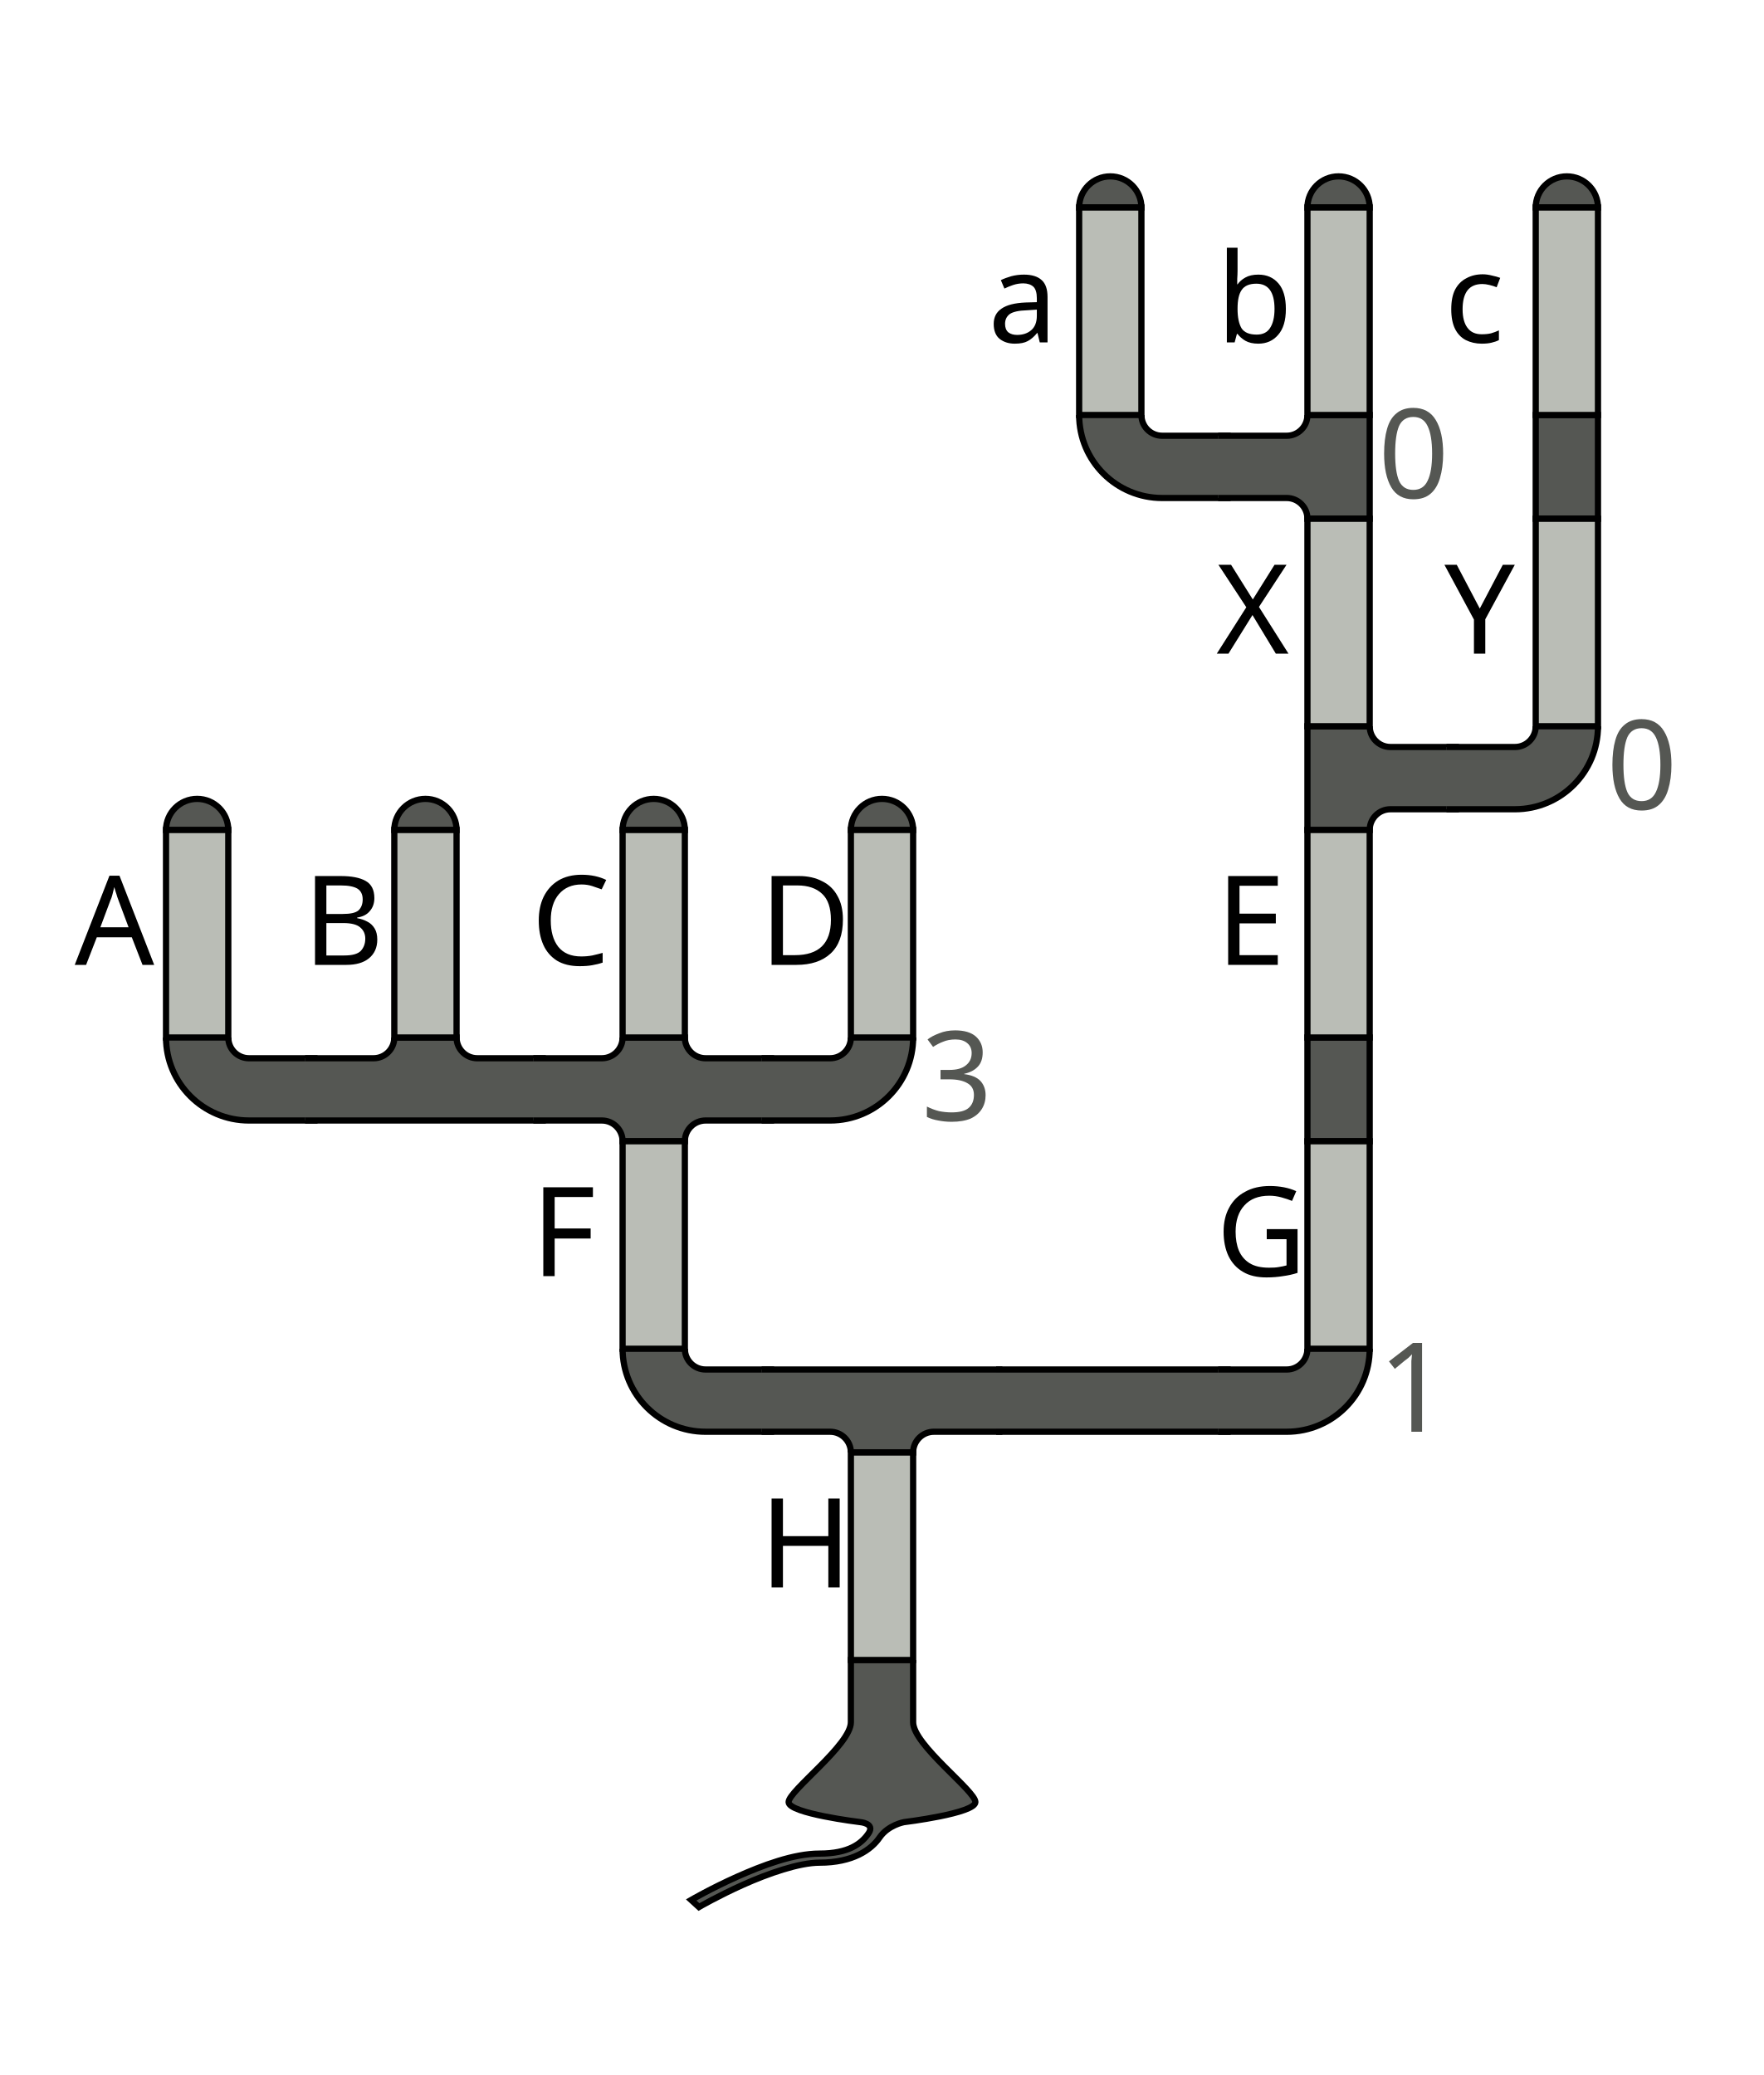
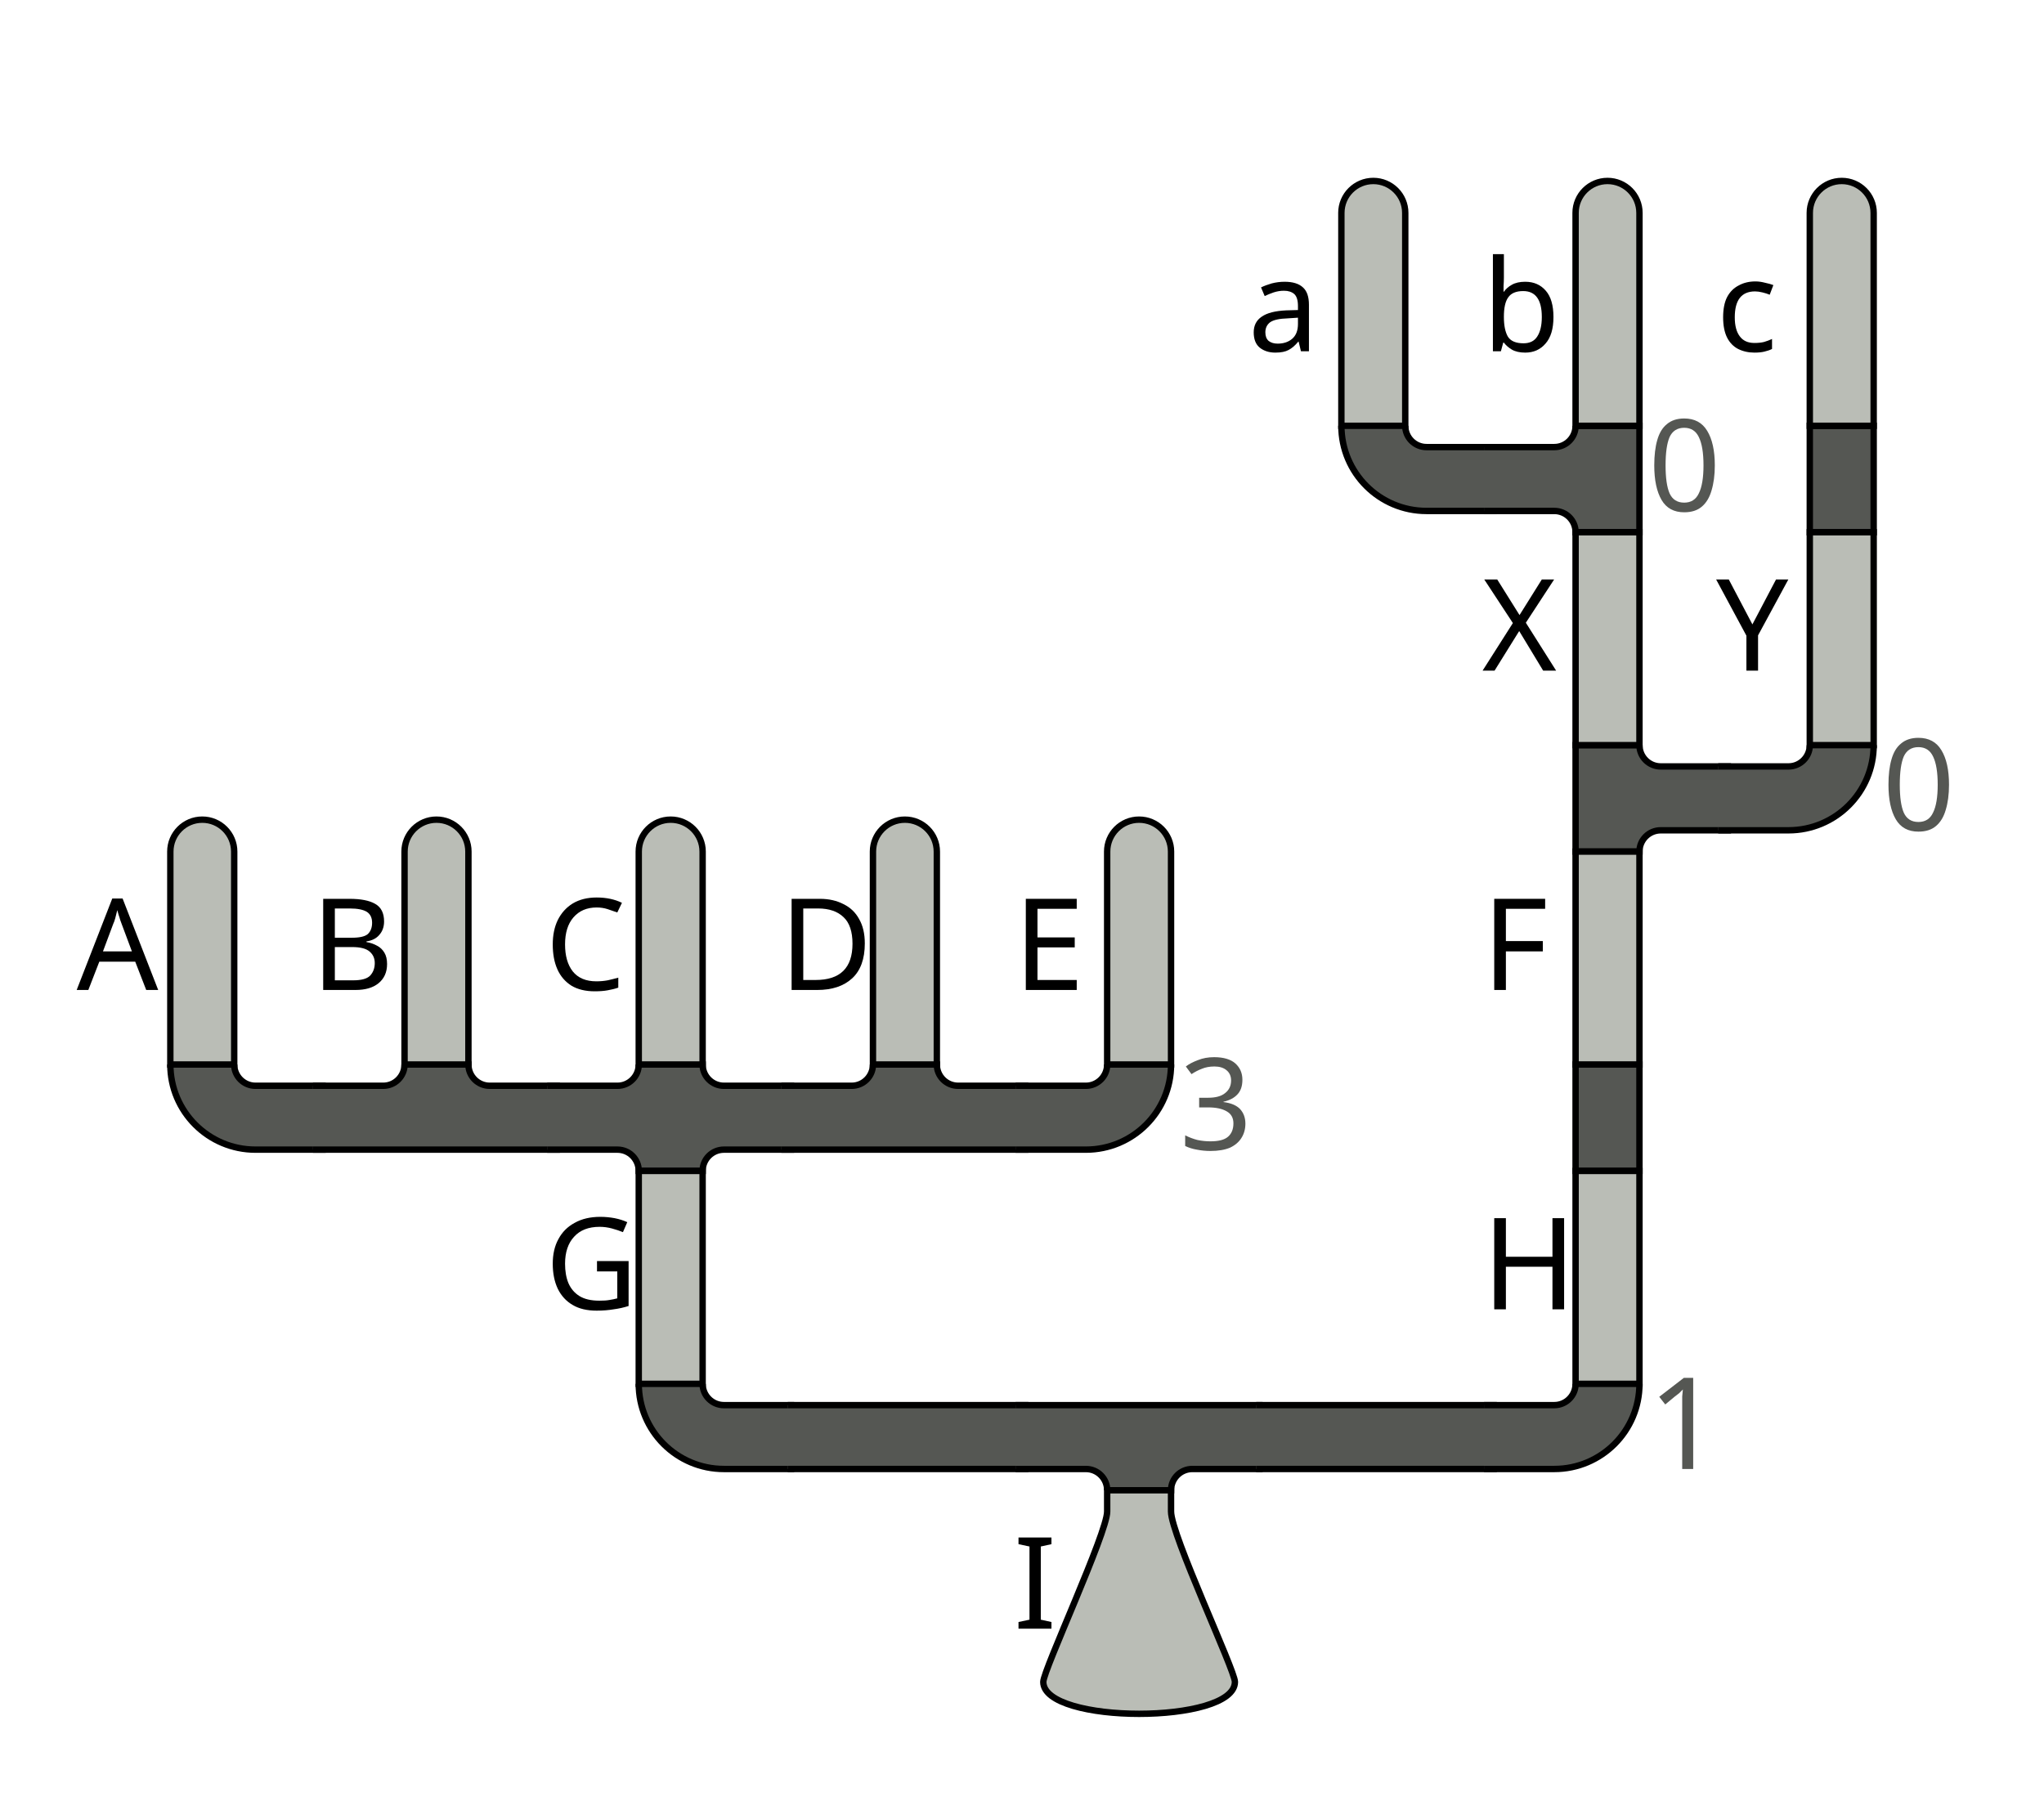
- <svg xmlns="http://www.w3.org/2000/svg" height="100mm" width="85mm" viewBox="0 0 85 100">
-   <path style="         opacity:1;         fill:#555753;         stroke:#000000;         stroke-width:0.3;         paint-order:markers fill stroke" d="          M 55 10         a 1.5 1.5, 0, 0, 0, -3 0         Z     " />
-   <path style="         opacity:1;         fill:#555753;         stroke:#000000;         stroke-width:0.3;         paint-order:markers fill stroke" d="          M 66 10         a 1.5 1.5, 0, 0, 0, -3 0         Z     " />
-   <path style="         opacity:1;         fill:#555753;         stroke:#000000;         stroke-width:0.3;         paint-order:markers fill stroke" d="          M 77 10         a 1.5 1.5, 0, 0, 0, -3 0         Z     " />
-   <path style="         opacity:1;         fill:#555753;         stroke:none;         paint-order:markers fill stroke" d="         M 52 20         a 4.0,4.0 0 0 0 4.0,4.0          h 3.3          v -3          h -3.3          a 1.0,1.0 0 0 1 -1.0,-1.0          Z" />
-   <path style="         opacity:1;         fill:none;         stroke:#000000;         stroke-width:0.3;         paint-order:markers fill stroke" d="         M 52 20         a 4.0,4.0 0 0 0 4.0,4.0          h 3.3          m 0 -3          h -3.3          a 1.0,1.0 0 0 1 -1.0,-1.0          " />
-   <path style="         opacity:1;         fill:#555753;         stroke:none;         paint-order:markers fill stroke" d="         M 63 20         h 3         v 5         h -3          a 1.0,1.0 0 0 0 -1.0,-1.0         h -3.3         v -3         h 3.3         a 1.0,1.0 0 0 0 1.0,-1.0         Z" />
-   <path style="         opacity:1;         fill:none;         stroke:#000000;         stroke-width:0.3;         paint-order:markers fill stroke" d="         M 63 20         h 3         v 5         h -3          a 1.0,1.0 0 0 0 -1.0,-1.0         h -3.3         m 0 -3         h 3.3         a 1.0,1.0 0 0 0 1.0,-1.0         " />
-   <rect height="5" width="3" style="         opacity:1;         fill:#555753;         stroke:#000000;         stroke-width:0.3;         paint-order:markers fill stroke" x="74" y="20" />
-   <path style="         opacity:1;         fill:#555753;         stroke:#000000;         stroke-width:0.3;         paint-order:markers fill stroke" d="          M 11 40         a 1.5 1.5, 0, 0, 0, -3 0         Z     " />
-   <path style="         opacity:1;         fill:#555753;         stroke:#000000;         stroke-width:0.3;         paint-order:markers fill stroke" d="          M 22 40         a 1.5 1.5, 0, 0, 0, -3 0         Z     " />
-   <path style="         opacity:1;         fill:#555753;         stroke:#000000;         stroke-width:0.3;         paint-order:markers fill stroke" d="          M 33 40         a 1.5 1.5, 0, 0, 0, -3 0         Z     " />
-   <path style="         opacity:1;         fill:#555753;         stroke:#000000;         stroke-width:0.3;         paint-order:markers fill stroke" d="          M 44 40         a 1.5 1.5, 0, 0, 0, -3 0         Z     " />
-   <path style="         opacity:1;         fill:#555753;         stroke:none;         paint-order:markers fill stroke" d="         M 66 35         h -3         v 5         h 3          a 1.0,1.0 0 0 1 1.0,-1.0         h 3.3         v -3         h -3.3         a 1.0,1.0 0 0 1 -1.0,-1.0         Z" />
-   <path style="         opacity:1;         fill:none;         stroke:#000000;         stroke-width:0.3;         paint-order:markers fill stroke" d="         M 66 35         h -3         v 5         h 3          a 1.0,1.0 0 0 1 1.0,-1.0         h 3.3         m 0 -3         h -3.3         a 1.0,1.0 0 0 1 -1.0,-1.0         " />
-   <path style="         opacity:1;         fill:#555753;         stroke:none;         paint-order:markers fill stroke" d="         M 77 35         a 4.0,4.0 0 0 1 -4.0,4.0          h -3.3          v -3          h 3.3          a 1.0,1.0 0 0 0 1.0,-1.0          Z" />
-   <path style="         opacity:1;         fill:none;         stroke:#000000;         stroke-width:0.3;         paint-order:markers fill stroke" d="         M 77 35         a 4.0,4.0 0 0 1 -4.0,4.0          h -3.3          m 0 -3          h 3.3          a 1.0,1.0 0 0 0 1.0,-1.0          " />
+ <svg xmlns="http://www.w3.org/2000/svg" height="85mm" width="96mm" viewBox="0 0 96 85">
+   <path style="         opacity:1;         fill:#555753;         stroke:none;         paint-order:markers fill stroke" d="         M 63 20         a 4.0,4.0 0 0 0 4.0,4.0          h 3.3          v -3          h -3.3          a 1.0,1.0 0 0 1 -1.0,-1.0          Z" />
+   <path style="         opacity:1;         fill:none;         stroke:#000000;         stroke-width:0.3;         paint-order:markers fill stroke" d="         M 63 20         a 4.0,4.0 0 0 0 4.0,4.0          h 3.3          m 0 -3          h -3.3          a 1.0,1.0 0 0 1 -1.0,-1.0          " />
+   <path style="         opacity:1;         fill:#555753;         stroke:none;         paint-order:markers fill stroke" d="         M 74 20         h 3         v 5         h -3          a 1.0,1.0 0 0 0 -1.0,-1.0         h -3.3         v -3         h 3.3         a 1.0,1.0 0 0 0 1.0,-1.0         Z" />
+   <path style="         opacity:1;         fill:none;         stroke:#000000;         stroke-width:0.3;         paint-order:markers fill stroke" d="         M 74 20         h 3         v 5         h -3          a 1.0,1.0 0 0 0 -1.0,-1.0         h -3.3         m 0 -3         h 3.3         a 1.0,1.0 0 0 0 1.0,-1.0         " />
+   <rect height="5" width="3" style="         opacity:1;         fill:#555753;         stroke:#000000;         stroke-width:0.3;         paint-order:markers fill stroke" x="85" y="20" />
+   <path style="         opacity:1;         fill:#555753;         stroke:none;         paint-order:markers fill stroke" d="         M 77 35         h -3         v 5         h 3          a 1.0,1.0 0 0 1 1.0,-1.0         h 3.3         v -3         h -3.3         a 1.0,1.0 0 0 1 -1.0,-1.0         Z" />
+   <path style="         opacity:1;         fill:none;         stroke:#000000;         stroke-width:0.3;         paint-order:markers fill stroke" d="         M 77 35         h -3         v 5         h 3          a 1.0,1.0 0 0 1 1.0,-1.0         h 3.3         m 0 -3         h -3.3         a 1.0,1.0 0 0 1 -1.0,-1.0         " />
+   <path style="         opacity:1;         fill:#555753;         stroke:none;         paint-order:markers fill stroke" d="         M 88 35         a 4.0,4.0 0 0 1 -4.0,4.0          h -3.3          v -3          h 3.3          a 1.0,1.0 0 0 0 1.0,-1.0          Z" />
+   <path style="         opacity:1;         fill:none;         stroke:#000000;         stroke-width:0.3;         paint-order:markers fill stroke" d="         M 88 35         a 4.0,4.0 0 0 1 -4.0,4.0          h -3.3          m 0 -3          h 3.3          a 1.0,1.0 0 0 0 1.0,-1.0          " />
  <path style="         opacity:1;         fill:#555753;         stroke:none;         paint-order:markers fill stroke" d="         M 8 50         a 4.0,4.0 0 0 0 4.0,4.0          h 3.3          v -3          h -3.3          a 1.0,1.0 0 0 1 -1.0,-1.0          Z" />
  <path style="         opacity:1;         fill:none;         stroke:#000000;         stroke-width:0.3;         paint-order:markers fill stroke" d="         M 8 50         a 4.0,4.0 0 0 0 4.0,4.0          h 3.3          m 0 -3          h -3.3          a 1.0,1.0 0 0 1 -1.0,-1.0          " />
  <path style="         opacity:1;         fill:#555753;         stroke:none;         paint-order:markers fill stroke" d="         M 19 50         h 3         a 1.0,1.0 0 0 0 1.0,1.0         h 3.3         v 3         h -11.6         v -3         h 3.3         a 1.0,1.0 0 0 0 1.0,-1.0         Z" />
  <path style="         opacity:1;         fill:none;         stroke:#000000;         stroke-width:0.3;         paint-order:markers fill stroke" d="         M 19 50         h 3         a 1.0,1.0 0 0 0 1.0,1.0         h 3.3         m 0 3         h -11.6         m 0 -3         h 3.3         a 1.0,1.0 0 0 0 1.0,-1.0         " />
  <path style="         opacity:1;         fill:#555753;         stroke:none;         paint-order:markers fill stroke" d="         M 30 50         h 3         a 1.0,1.0 0 0 0 1.0,1.0         h 3.3         v 3         h -3.3         a 1.0,1.0 0 0 0 -1.0,1.0         h -3          a 1.0,1.0 0 0 0 -1.0,-1.0         h -3.3         v -3         h 3.3         a 1.0,1.0 0 0 0 1.0,-1.0         Z" />
  <path style="         opacity:1;         fill:none;         stroke:#000000;         stroke-width:0.3;         paint-order:markers fill stroke" d="         M 30 50         h 3         a 1.0,1.0 0 0 0 1.0,1.0         h 3.3         m 0 3         h -3.3         a 1.0,1.0 0 0 0 -1.0,1.0         h -3          a 1.0,1.0 0 0 0 -1.0,-1.0         h -3.3         m 0 -3         h 3.3         a 1.0,1.0 0 0 0 1.0,-1.0         " />
-   <path style="         opacity:1;         fill:#555753;         stroke:none;         paint-order:markers fill stroke" d="         M 44 50         a 4.0,4.0 0 0 1 -4.0,4.0          h -3.3          v -3          h 3.3          a 1.0,1.0 0 0 0 1.0,-1.0          Z" />
-   <path style="         opacity:1;         fill:none;         stroke:#000000;         stroke-width:0.3;         paint-order:markers fill stroke" d="         M 44 50         a 4.0,4.0 0 0 1 -4.0,4.0          h -3.3          m 0 -3          h 3.3          a 1.0,1.0 0 0 0 1.0,-1.0          " />
-   <rect height="5" width="3" style="         opacity:1;         fill:#555753;         stroke:#000000;         stroke-width:0.3;         paint-order:markers fill stroke" x="63" y="50" />
+   <path style="         opacity:1;         fill:#555753;         stroke:none;         paint-order:markers fill stroke" d="         M 41 50         h 3         a 1.0,1.0 0 0 0 1.0,1.0         h 3.3         v 3         h -11.6         v -3         h 3.3         a 1.0,1.0 0 0 0 1.0,-1.0         Z" />
+   <path style="         opacity:1;         fill:none;         stroke:#000000;         stroke-width:0.3;         paint-order:markers fill stroke" d="         M 41 50         h 3         a 1.0,1.0 0 0 0 1.0,1.0         h 3.3         m 0 3         h -11.6         m 0 -3         h 3.3         a 1.0,1.0 0 0 0 1.0,-1.0         " />
+   <path style="         opacity:1;         fill:#555753;         stroke:none;         paint-order:markers fill stroke" d="         M 55 50         a 4.0,4.0 0 0 1 -4.0,4.0          h -3.3          v -3          h 3.3          a 1.0,1.0 0 0 0 1.0,-1.0          Z" />
+   <path style="         opacity:1;         fill:none;         stroke:#000000;         stroke-width:0.3;         paint-order:markers fill stroke" d="         M 55 50         a 4.0,4.0 0 0 1 -4.0,4.0          h -3.3          m 0 -3          h 3.3          a 1.0,1.0 0 0 0 1.0,-1.0          " />
+   <rect height="5" width="3" style="         opacity:1;         fill:#555753;         stroke:#000000;         stroke-width:0.3;         paint-order:markers fill stroke" x="74" y="50" />
  <path style="         opacity:1;         fill:#555753;         stroke:none;         paint-order:markers fill stroke" d="         M 30 65         a 4.0,4.0 0 0 0 4.0,4.0          h 3.3          v -3          h -3.3          a 1.0,1.0 0 0 1 -1.0,-1.0          Z" />
  <path style="         opacity:1;         fill:none;         stroke:#000000;         stroke-width:0.3;         paint-order:markers fill stroke" d="         M 30 65         a 4.0,4.0 0 0 0 4.0,4.0          h 3.3          m 0 -3          h -3.3          a 1.0,1.0 0 0 1 -1.0,-1.0          " />
-   <path style="         opacity:1;         fill:#555753;         stroke:none;         paint-order:markers fill stroke" d="         M 41 70         h 3         a 1.0,1.0 0 0 1 1.0,-1.0         h 3.3         v -3         h -11.6         v 3         h 3.3         a 1.0,1.0 0 0 1 1.0,1.0         Z" />
-   <path style="         opacity:1;         fill:none;         stroke:#000000;         stroke-width:0.3;         paint-order:markers fill stroke" d="         M 41 70         h 3         a 1.0,1.0 0 0 1 1.0,-1.0         h 3.3         m 0 -3         h -11.6         m 0 3         h 3.3         a 1.0,1.0 0 0 1 1.0,1.0         " />
-   <path style="         opacity:1;         fill:#555753;         stroke:none;         paint-order:markers fill stroke" d="         M 48 66.0         h 11.3         v 3         h -11.3         Z" />
-   <path style="         opacity:1;         fill:none;         stroke:#000000;         stroke-width:0.3;         paint-order:markers fill stroke" d="         M 48 66.0         h 11.3         m 0 3         h -11.3         " />
-   <path style="         opacity:1;         fill:#555753;         stroke:none;         paint-order:markers fill stroke" d="         M 66 65         a 4.0,4.0 0 0 1 -4.0,4.0          h -3.3          v -3          h 3.3          a 1.0,1.0 0 0 0 1.0,-1.0          Z" />
-   <path style="         opacity:1;         fill:none;         stroke:#000000;         stroke-width:0.3;         paint-order:markers fill stroke" d="         M 66 65         a 4.0,4.0 0 0 1 -4.0,4.0          h -3.3          m 0 -3          h 3.3          a 1.0,1.0 0 0 0 1.0,-1.0          " />
-   <path style="         opacity:1;         fill:#555753;         stroke:#000000;         stroke-width:0.3;         paint-order:markers fill stroke" d="         M 44 80         h -3         v 3         c 0.0,1.093 -3,3.302 -3,3.848 1.8e-5,0.547 3.429,0.962 3.429,0.962 0.0,0.0 0.759,0.053 0.42,0.547 -0.339,0.495 -0.957,0.973 -2.357,0.973 -1.252,0.0 -2.758,0.571 -3.996,1.125 -1.238,0.555 -2.191,1.109 -2.191,1.109          l 0.374,0.342          c 0.0,0.0 0.929,-0.539 2.132,-1.078 1.203,-0.539 2.698,-1.061 3.682,-1.061 1.6,0.0 2.483,-0.616 2.893,-1.215 0.411,-0.599 1.17,-0.738 1.17,-0.738 0.0,0.0 3.444,-0.42 3.444,-0.967 6.9e-5,-0.547 -3,-2.755 -3,-3.848         v -3         z" />
-   <rect height="10" width="3" style="         opacity: 1;         fill:#babdb6;          stroke:#000000;         stroke-width:0.3;         paint-order:markers fill stroke" x="52" y="10" />
-   <rect height="10" width="3" style="         opacity: 1;         fill:#babdb6;          stroke:#000000;         stroke-width:0.3;         paint-order:markers fill stroke" x="63" y="10" />
-   <rect height="10" width="3" style="         opacity: 1;         fill:#babdb6;          stroke:#000000;         stroke-width:0.3;         paint-order:markers fill stroke" x="74" y="10" />
-   <rect height="10" width="3" style="         opacity: 1;         fill:#babdb6;          stroke:#000000;         stroke-width:0.3;         paint-order:markers fill stroke" x="63" y="25" />
+   <path style="         opacity:1;         fill:#555753;         stroke:none;         paint-order:markers fill stroke" d="         M 37 66.0         h 11.3         v 3         h -11.3         Z" />
+   <path style="         opacity:1;         fill:none;         stroke:#000000;         stroke-width:0.3;         paint-order:markers fill stroke" d="         M 37 66.0         h 11.3         m 0 3         h -11.3         " />
+   <path style="         opacity:1;         fill:#555753;         stroke:none;         paint-order:markers fill stroke" d="         M 52 70         h 3         a 1.0,1.0 0 0 1 1.0,-1.0         h 3.3         v -3         h -11.6         v 3         h 3.3         a 1.0,1.0 0 0 1 1.0,1.0         Z" />
+   <path style="         opacity:1;         fill:none;         stroke:#000000;         stroke-width:0.3;         paint-order:markers fill stroke" d="         M 52 70         h 3         a 1.0,1.0 0 0 1 1.0,-1.0         h 3.3         m 0 -3         h -11.6         m 0 3         h 3.3         a 1.0,1.0 0 0 1 1.0,1.0         " />
+   <path style="         opacity:1;         fill:#555753;         stroke:none;         paint-order:markers fill stroke" d="         M 59 66.0         h 11.3         v 3         h -11.3         Z" />
+   <path style="         opacity:1;         fill:none;         stroke:#000000;         stroke-width:0.3;         paint-order:markers fill stroke" d="         M 59 66.0         h 11.3         m 0 3         h -11.3         " />
+   <path style="         opacity:1;         fill:#555753;         stroke:none;         paint-order:markers fill stroke" d="         M 77 65         a 4.0,4.0 0 0 1 -4.0,4.0          h -3.3          v -3          h 3.3          a 1.0,1.0 0 0 0 1.0,-1.0          Z" />
+   <path style="         opacity:1;         fill:none;         stroke:#000000;         stroke-width:0.3;         paint-order:markers fill stroke" d="         M 77 65         a 4.0,4.0 0 0 1 -4.0,4.0          h -3.3          m 0 -3          h 3.3          a 1.0,1.0 0 0 0 1.0,-1.0          " />
+   <path style="         opacity: 1;         fill:#babdb6;          stroke:#000000;         stroke-width:0.3;         paint-order:markers fill stroke" d="          M 66 10         a 1.5 1.5, 0, 0, 0, -3 0         v 10         h 3         v -10         Z     " height="10" width="3" x="63" y="10" />
+   <path style="         opacity: 1;         fill:#babdb6;          stroke:#000000;         stroke-width:0.3;         paint-order:markers fill stroke" d="          M 77 10         a 1.5 1.5, 0, 0, 0, -3 0         v 10         h 3         v -10         Z     " height="10" width="3" x="74" y="10" />
+   <path style="         opacity: 1;         fill:#babdb6;          stroke:#000000;         stroke-width:0.3;         paint-order:markers fill stroke" d="          M 88 10         a 1.5 1.5, 0, 0, 0, -3 0         v 10         h 3         v -10         Z     " height="10" width="3" x="85" y="10" />
  <rect height="10" width="3" style="         opacity: 1;         fill:#babdb6;          stroke:#000000;         stroke-width:0.3;         paint-order:markers fill stroke" x="74" y="25" />
-   <rect height="10" width="3" style="         opacity: 1;         fill:#babdb6;          stroke:#000000;         stroke-width:0.3;         paint-order:markers fill stroke" x="8" y="40" />
-   <rect height="10" width="3" style="         opacity: 1;         fill:#babdb6;          stroke:#000000;         stroke-width:0.3;         paint-order:markers fill stroke" x="19" y="40" />
-   <rect height="10" width="3" style="         opacity: 1;         fill:#babdb6;          stroke:#000000;         stroke-width:0.3;         paint-order:markers fill stroke" x="30" y="40" />
-   <rect height="10" width="3" style="         opacity: 1;         fill:#babdb6;          stroke:#000000;         stroke-width:0.3;         paint-order:markers fill stroke" x="41" y="40" />
-   <rect height="10" width="3" style="         opacity: 1;         fill:#babdb6;          stroke:#000000;         stroke-width:0.3;         paint-order:markers fill stroke" x="63" y="40" />
+   <rect height="10" width="3" style="         opacity: 1;         fill:#babdb6;          stroke:#000000;         stroke-width:0.3;         paint-order:markers fill stroke" x="85" y="25" />
+   <path style="         opacity: 1;         fill:#babdb6;          stroke:#000000;         stroke-width:0.3;         paint-order:markers fill stroke" d="          M 11 40         a 1.5 1.5, 0, 0, 0, -3 0         v 10         h 3         v -10         Z     " height="10" width="3" x="8" y="40" />
+   <path style="         opacity: 1;         fill:#babdb6;          stroke:#000000;         stroke-width:0.3;         paint-order:markers fill stroke" d="          M 22 40         a 1.5 1.5, 0, 0, 0, -3 0         v 10         h 3         v -10         Z     " height="10" width="3" x="19" y="40" />
+   <path style="         opacity: 1;         fill:#babdb6;          stroke:#000000;         stroke-width:0.3;         paint-order:markers fill stroke" d="          M 33 40         a 1.5 1.5, 0, 0, 0, -3 0         v 10         h 3         v -10         Z     " height="10" width="3" x="30" y="40" />
+   <path style="         opacity: 1;         fill:#babdb6;          stroke:#000000;         stroke-width:0.3;         paint-order:markers fill stroke" d="          M 44 40         a 1.5 1.5, 0, 0, 0, -3 0         v 10         h 3         v -10         Z     " height="10" width="3" x="41" y="40" />
+   <path style="         opacity: 1;         fill:#babdb6;          stroke:#000000;         stroke-width:0.3;         paint-order:markers fill stroke" d="          M 55 40         a 1.5 1.5, 0, 0, 0, -3 0         v 10         h 3         v -10         Z     " height="10" width="3" x="52" y="40" />
+   <rect height="10" width="3" style="         opacity: 1;         fill:#babdb6;          stroke:#000000;         stroke-width:0.3;         paint-order:markers fill stroke" x="74" y="40" />
  <rect height="10" width="3" style="         opacity: 1;         fill:#babdb6;          stroke:#000000;         stroke-width:0.3;         paint-order:markers fill stroke" x="30" y="55" />
-   <rect height="10" width="3" style="         opacity: 1;         fill:#babdb6;          stroke:#000000;         stroke-width:0.3;         paint-order:markers fill stroke" x="63" y="55" />
-   <rect height="10" width="3" style="         opacity: 1;         fill:#babdb6;          stroke:#000000;         stroke-width:0.3;         paint-order:markers fill stroke" x="41" y="70" />
-   <text style="         font-style:normal;font-variant:normal;font-weight:normal;font-stretch:normal;font-size:6px;         font-family:'Bitstream Charter'; font-variant-ligatures:normal; font-variant-caps:normal;font-variant-numeric:normal;font-feature-settings:normal;         letter-spacing:0px;word-spacing:0px;writing-mode:lr-tb;fill:#000000;fill-opacity:1;stroke:none;         line-height:1.25;         " x="47.6" y="15.0" dy="1.5">
+   <rect height="10" width="3" style="         opacity: 1;         fill:#babdb6;          stroke:#000000;         stroke-width:0.3;         paint-order:markers fill stroke" x="74" y="55" />
+   <path style="         opacity:1;         fill:#babdb6;         stroke:#000000;         stroke-width:0.3;         paint-order:markers fill stroke" d="         M 52 70         v 1.0          c 0.0,1.0 -3.0,7.453 -3.0,8.0 0.0,2.0 9.0,2.0 9.0,0.0 0.0,-0.547 -3.0,-6.907 -3.0,-8.0         v -1.0         z" />
+   <text style="         font-style:normal;font-variant:normal;font-weight:normal;font-stretch:normal;font-size:6px;         font-family:'Bitstream Charter'; font-variant-ligatures:normal; font-variant-caps:normal;font-variant-numeric:normal;font-feature-settings:normal;         letter-spacing:0px;word-spacing:0px;writing-mode:lr-tb;fill:#000000;fill-opacity:1;stroke:none;         line-height:1.25;         " x="58.6" y="15.0" dy="1.5">
    <tspan>a</tspan>
  </text>
-   <text style="         font-style:normal;font-variant:normal;font-weight:normal;font-stretch:normal;font-size:6px;         font-family:'Bitstream Charter'; font-variant-ligatures:normal; font-variant-caps:normal;font-variant-numeric:normal;font-feature-settings:normal;         letter-spacing:0px;word-spacing:0px;writing-mode:lr-tb;fill:#000000;fill-opacity:1;stroke:none;         line-height:1.25;         " x="58.6" y="15.0" dy="1.5">
+   <text style="         font-style:normal;font-variant:normal;font-weight:normal;font-stretch:normal;font-size:6px;         font-family:'Bitstream Charter'; font-variant-ligatures:normal; font-variant-caps:normal;font-variant-numeric:normal;font-feature-settings:normal;         letter-spacing:0px;word-spacing:0px;writing-mode:lr-tb;fill:#000000;fill-opacity:1;stroke:none;         line-height:1.25;         " x="69.6" y="15.0" dy="1.5">
    <tspan>b</tspan>
  </text>
-   <text style="         font-style:normal;font-variant:normal;font-weight:normal;font-stretch:normal;font-size:6px;         font-family:'Bitstream Charter'; font-variant-ligatures:normal; font-variant-caps:normal;font-variant-numeric:normal;font-feature-settings:normal;         letter-spacing:0px;word-spacing:0px;writing-mode:lr-tb;fill:#000000;fill-opacity:1;stroke:none;         line-height:1.25;         " x="69.6" y="15.0" dy="1.5">
+   <text style="         font-style:normal;font-variant:normal;font-weight:normal;font-stretch:normal;font-size:6px;         font-family:'Bitstream Charter'; font-variant-ligatures:normal; font-variant-caps:normal;font-variant-numeric:normal;font-feature-settings:normal;         letter-spacing:0px;word-spacing:0px;writing-mode:lr-tb;fill:#000000;fill-opacity:1;stroke:none;         line-height:1.25;         " x="80.6" y="15.0" dy="1.5">
    <tspan>c</tspan>
  </text>
-   <text style="         font-style:normal;font-variant:normal;font-weight:normal;font-stretch:normal;font-size:6px;         font-family:'Bitstream Charter'; font-variant-ligatures:normal; font-variant-caps:normal;font-variant-numeric:normal;font-feature-settings:normal;         letter-spacing:0px;word-spacing:0px;writing-mode:lr-tb;fill:#555753;fill-opacity:1;stroke:none;         line-height:1.25;         " x="66.4" y="22.5" dy="1.5">
+   <text style="         font-style:normal;font-variant:normal;font-weight:normal;font-stretch:normal;font-size:6px;         font-family:'Bitstream Charter'; font-variant-ligatures:normal; font-variant-caps:normal;font-variant-numeric:normal;font-feature-settings:normal;         letter-spacing:0px;word-spacing:0px;writing-mode:lr-tb;fill:#555753;fill-opacity:1;stroke:none;         line-height:1.25;         " x="77.4" y="22.5" dy="1.5">
    <tspan>0</tspan>
  </text>
-   <text style="         font-style:normal;font-variant:normal;font-weight:normal;font-stretch:normal;font-size:6px;         font-family:'Bitstream Charter'; font-variant-ligatures:normal; font-variant-caps:normal;font-variant-numeric:normal;font-feature-settings:normal;         letter-spacing:0px;word-spacing:0px;writing-mode:lr-tb;fill:#000000;fill-opacity:1;stroke:none;         line-height:1.25;         " x="58.6" y="30.0" dy="1.5">
+   <text style="         font-style:normal;font-variant:normal;font-weight:normal;font-stretch:normal;font-size:6px;         font-family:'Bitstream Charter'; font-variant-ligatures:normal; font-variant-caps:normal;font-variant-numeric:normal;font-feature-settings:normal;         letter-spacing:0px;word-spacing:0px;writing-mode:lr-tb;fill:#000000;fill-opacity:1;stroke:none;         line-height:1.25;         " x="69.6" y="30.0" dy="1.5">
    <tspan>X</tspan>
  </text>
-   <text style="         font-style:normal;font-variant:normal;font-weight:normal;font-stretch:normal;font-size:6px;         font-family:'Bitstream Charter'; font-variant-ligatures:normal; font-variant-caps:normal;font-variant-numeric:normal;font-feature-settings:normal;         letter-spacing:0px;word-spacing:0px;writing-mode:lr-tb;fill:#000000;fill-opacity:1;stroke:none;         line-height:1.25;         " x="69.6" y="30.0" dy="1.5">
+   <text style="         font-style:normal;font-variant:normal;font-weight:normal;font-stretch:normal;font-size:6px;         font-family:'Bitstream Charter'; font-variant-ligatures:normal; font-variant-caps:normal;font-variant-numeric:normal;font-feature-settings:normal;         letter-spacing:0px;word-spacing:0px;writing-mode:lr-tb;fill:#000000;fill-opacity:1;stroke:none;         line-height:1.25;         " x="80.6" y="30.0" dy="1.5">
    <tspan>Y</tspan>
  </text>
  <text style="         font-style:normal;font-variant:normal;font-weight:normal;font-stretch:normal;font-size:6px;         font-family:'Bitstream Charter'; font-variant-ligatures:normal; font-variant-caps:normal;font-variant-numeric:normal;font-feature-settings:normal;         letter-spacing:0px;word-spacing:0px;writing-mode:lr-tb;fill:#000000;fill-opacity:1;stroke:none;         line-height:1.25;         " x="3.6" y="45.0" dy="1.5">
    <tspan>A</tspan>
  </text>
  <text style="         font-style:normal;font-variant:normal;font-weight:normal;font-stretch:normal;font-size:6px;         font-family:'Bitstream Charter'; font-variant-ligatures:normal; font-variant-caps:normal;font-variant-numeric:normal;font-feature-settings:normal;         letter-spacing:0px;word-spacing:0px;writing-mode:lr-tb;fill:#000000;fill-opacity:1;stroke:none;         line-height:1.25;         " x="14.6" y="45.0" dy="1.5">
    <tspan>B</tspan>
  </text>
  <text style="         font-style:normal;font-variant:normal;font-weight:normal;font-stretch:normal;font-size:6px;         font-family:'Bitstream Charter'; font-variant-ligatures:normal; font-variant-caps:normal;font-variant-numeric:normal;font-feature-settings:normal;         letter-spacing:0px;word-spacing:0px;writing-mode:lr-tb;fill:#000000;fill-opacity:1;stroke:none;         line-height:1.25;         " x="25.6" y="45.0" dy="1.5">
    <tspan>C</tspan>
  </text>
  <text style="         font-style:normal;font-variant:normal;font-weight:normal;font-stretch:normal;font-size:6px;         font-family:'Bitstream Charter'; font-variant-ligatures:normal; font-variant-caps:normal;font-variant-numeric:normal;font-feature-settings:normal;         letter-spacing:0px;word-spacing:0px;writing-mode:lr-tb;fill:#000000;fill-opacity:1;stroke:none;         line-height:1.25;         " x="36.6" y="45.0" dy="1.5">
    <tspan>D</tspan>
  </text>
-   <text style="         font-style:normal;font-variant:normal;font-weight:normal;font-stretch:normal;font-size:6px;         font-family:'Bitstream Charter'; font-variant-ligatures:normal; font-variant-caps:normal;font-variant-numeric:normal;font-feature-settings:normal;         letter-spacing:0px;word-spacing:0px;writing-mode:lr-tb;fill:#555753;fill-opacity:1;stroke:none;         line-height:1.25;         " x="77.4" y="37.5" dy="1.5">
+   <text style="         font-style:normal;font-variant:normal;font-weight:normal;font-stretch:normal;font-size:6px;         font-family:'Bitstream Charter'; font-variant-ligatures:normal; font-variant-caps:normal;font-variant-numeric:normal;font-feature-settings:normal;         letter-spacing:0px;word-spacing:0px;writing-mode:lr-tb;fill:#000000;fill-opacity:1;stroke:none;         line-height:1.25;         " x="47.6" y="45.0" dy="1.5">
+     <tspan>E</tspan>
+   </text>
+   <text style="         font-style:normal;font-variant:normal;font-weight:normal;font-stretch:normal;font-size:6px;         font-family:'Bitstream Charter'; font-variant-ligatures:normal; font-variant-caps:normal;font-variant-numeric:normal;font-feature-settings:normal;         letter-spacing:0px;word-spacing:0px;writing-mode:lr-tb;fill:#555753;fill-opacity:1;stroke:none;         line-height:1.25;         " x="88.4" y="37.5" dy="1.5">
    <tspan>0</tspan>
  </text>
-   <text style="         font-style:normal;font-variant:normal;font-weight:normal;font-stretch:normal;font-size:6px;         font-family:'Bitstream Charter'; font-variant-ligatures:normal; font-variant-caps:normal;font-variant-numeric:normal;font-feature-settings:normal;         letter-spacing:0px;word-spacing:0px;writing-mode:lr-tb;fill:#000000;fill-opacity:1;stroke:none;         line-height:1.25;         " x="58.6" y="45.0" dy="1.5">
-     <tspan>E</tspan>
+   <text style="         font-style:normal;font-variant:normal;font-weight:normal;font-stretch:normal;font-size:6px;         font-family:'Bitstream Charter'; font-variant-ligatures:normal; font-variant-caps:normal;font-variant-numeric:normal;font-feature-settings:normal;         letter-spacing:0px;word-spacing:0px;writing-mode:lr-tb;fill:#000000;fill-opacity:1;stroke:none;         line-height:1.25;         " x="69.6" y="45.0" dy="1.5">
+     <tspan>F</tspan>
  </text>
-   <text style="         font-style:normal;font-variant:normal;font-weight:normal;font-stretch:normal;font-size:6px;         font-family:'Bitstream Charter'; font-variant-ligatures:normal; font-variant-caps:normal;font-variant-numeric:normal;font-feature-settings:normal;         letter-spacing:0px;word-spacing:0px;writing-mode:lr-tb;fill:#555753;fill-opacity:1;stroke:none;         line-height:1.25;         " x="44.4" y="52.5" dy="1.5">
+   <text style="         font-style:normal;font-variant:normal;font-weight:normal;font-stretch:normal;font-size:6px;         font-family:'Bitstream Charter'; font-variant-ligatures:normal; font-variant-caps:normal;font-variant-numeric:normal;font-feature-settings:normal;         letter-spacing:0px;word-spacing:0px;writing-mode:lr-tb;fill:#555753;fill-opacity:1;stroke:none;         line-height:1.25;         " x="55.4" y="52.5" dy="1.5">
    <tspan>3</tspan>
  </text>
  <text style="         font-style:normal;font-variant:normal;font-weight:normal;font-stretch:normal;font-size:6px;         font-family:'Bitstream Charter'; font-variant-ligatures:normal; font-variant-caps:normal;font-variant-numeric:normal;font-feature-settings:normal;         letter-spacing:0px;word-spacing:0px;writing-mode:lr-tb;fill:#000000;fill-opacity:1;stroke:none;         line-height:1.25;         " x="25.6" y="60.0" dy="1.5">
-     <tspan>F</tspan>
-   </text>
-   <text style="         font-style:normal;font-variant:normal;font-weight:normal;font-stretch:normal;font-size:6px;         font-family:'Bitstream Charter'; font-variant-ligatures:normal; font-variant-caps:normal;font-variant-numeric:normal;font-feature-settings:normal;         letter-spacing:0px;word-spacing:0px;writing-mode:lr-tb;fill:#000000;fill-opacity:1;stroke:none;         line-height:1.25;         " x="58.6" y="60.0" dy="1.5">
    <tspan>G</tspan>
  </text>
-   <text style="         font-style:normal;font-variant:normal;font-weight:normal;font-stretch:normal;font-size:6px;         font-family:'Bitstream Charter'; font-variant-ligatures:normal; font-variant-caps:normal;font-variant-numeric:normal;font-feature-settings:normal;         letter-spacing:0px;word-spacing:0px;writing-mode:lr-tb;fill:#555753;fill-opacity:1;stroke:none;         line-height:1.25;         " x="66.4" y="67.5" dy="1.5">
+   <text style="         font-style:normal;font-variant:normal;font-weight:normal;font-stretch:normal;font-size:6px;         font-family:'Bitstream Charter'; font-variant-ligatures:normal; font-variant-caps:normal;font-variant-numeric:normal;font-feature-settings:normal;         letter-spacing:0px;word-spacing:0px;writing-mode:lr-tb;fill:#000000;fill-opacity:1;stroke:none;         line-height:1.25;         " x="69.6" y="60.0" dy="1.5">
+     <tspan>H</tspan>
+   </text>
+   <text style="         font-style:normal;font-variant:normal;font-weight:normal;font-stretch:normal;font-size:6px;         font-family:'Bitstream Charter'; font-variant-ligatures:normal; font-variant-caps:normal;font-variant-numeric:normal;font-feature-settings:normal;         letter-spacing:0px;word-spacing:0px;writing-mode:lr-tb;fill:#555753;fill-opacity:1;stroke:none;         line-height:1.25;         " x="77.4" y="67.5" dy="1.5">
    <tspan>1</tspan>
  </text>
-   <text style="         font-style:normal;font-variant:normal;font-weight:normal;font-stretch:normal;font-size:6px;         font-family:'Bitstream Charter'; font-variant-ligatures:normal; font-variant-caps:normal;font-variant-numeric:normal;font-feature-settings:normal;         letter-spacing:0px;word-spacing:0px;writing-mode:lr-tb;fill:#000000;fill-opacity:1;stroke:none;         line-height:1.25;         " x="36.6" y="75.0" dy="1.5">
-     <tspan>H</tspan>
+   <text style="         font-style:normal;font-variant:normal;font-weight:normal;font-stretch:normal;font-size:6px;         font-family:'Bitstream Charter'; font-variant-ligatures:normal; font-variant-caps:normal;font-variant-numeric:normal;font-feature-settings:normal;         letter-spacing:0px;word-spacing:0px;writing-mode:lr-tb;fill:#000000;fill-opacity:1;stroke:none;         line-height:1.25;         " x="47.6" y="75.0" dy="1.5">
+     <tspan>I</tspan>
  </text>
</svg>
